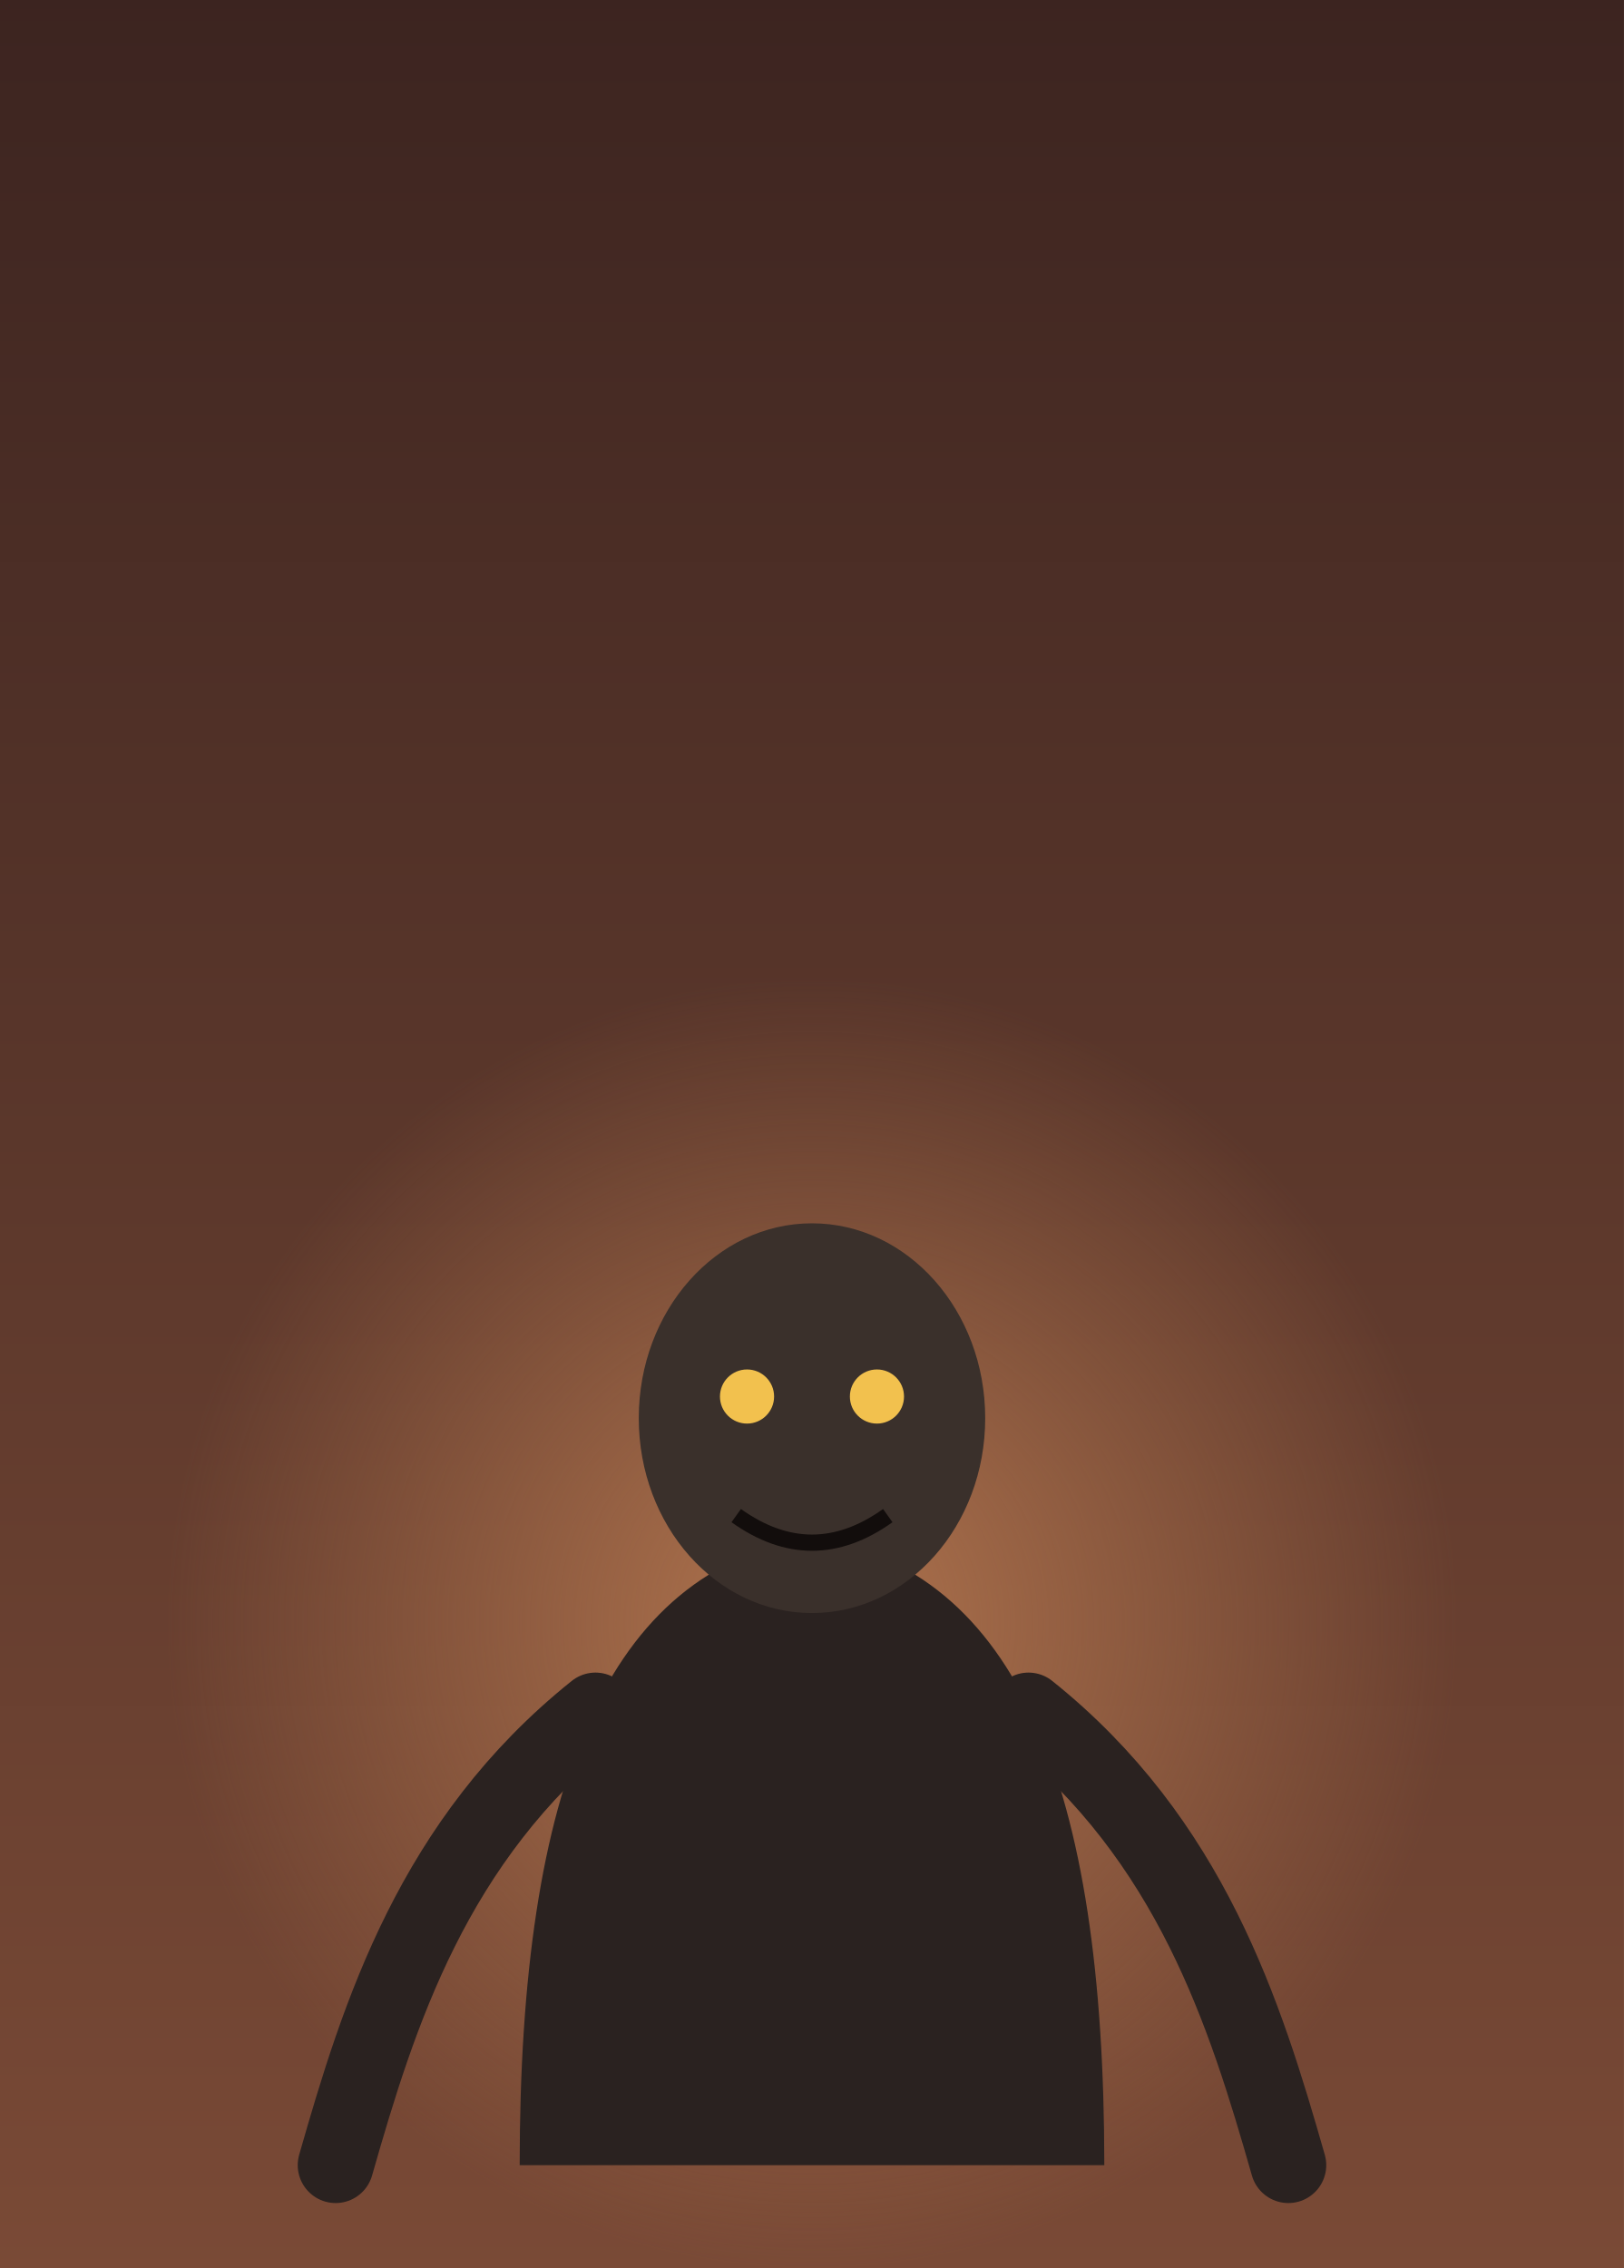
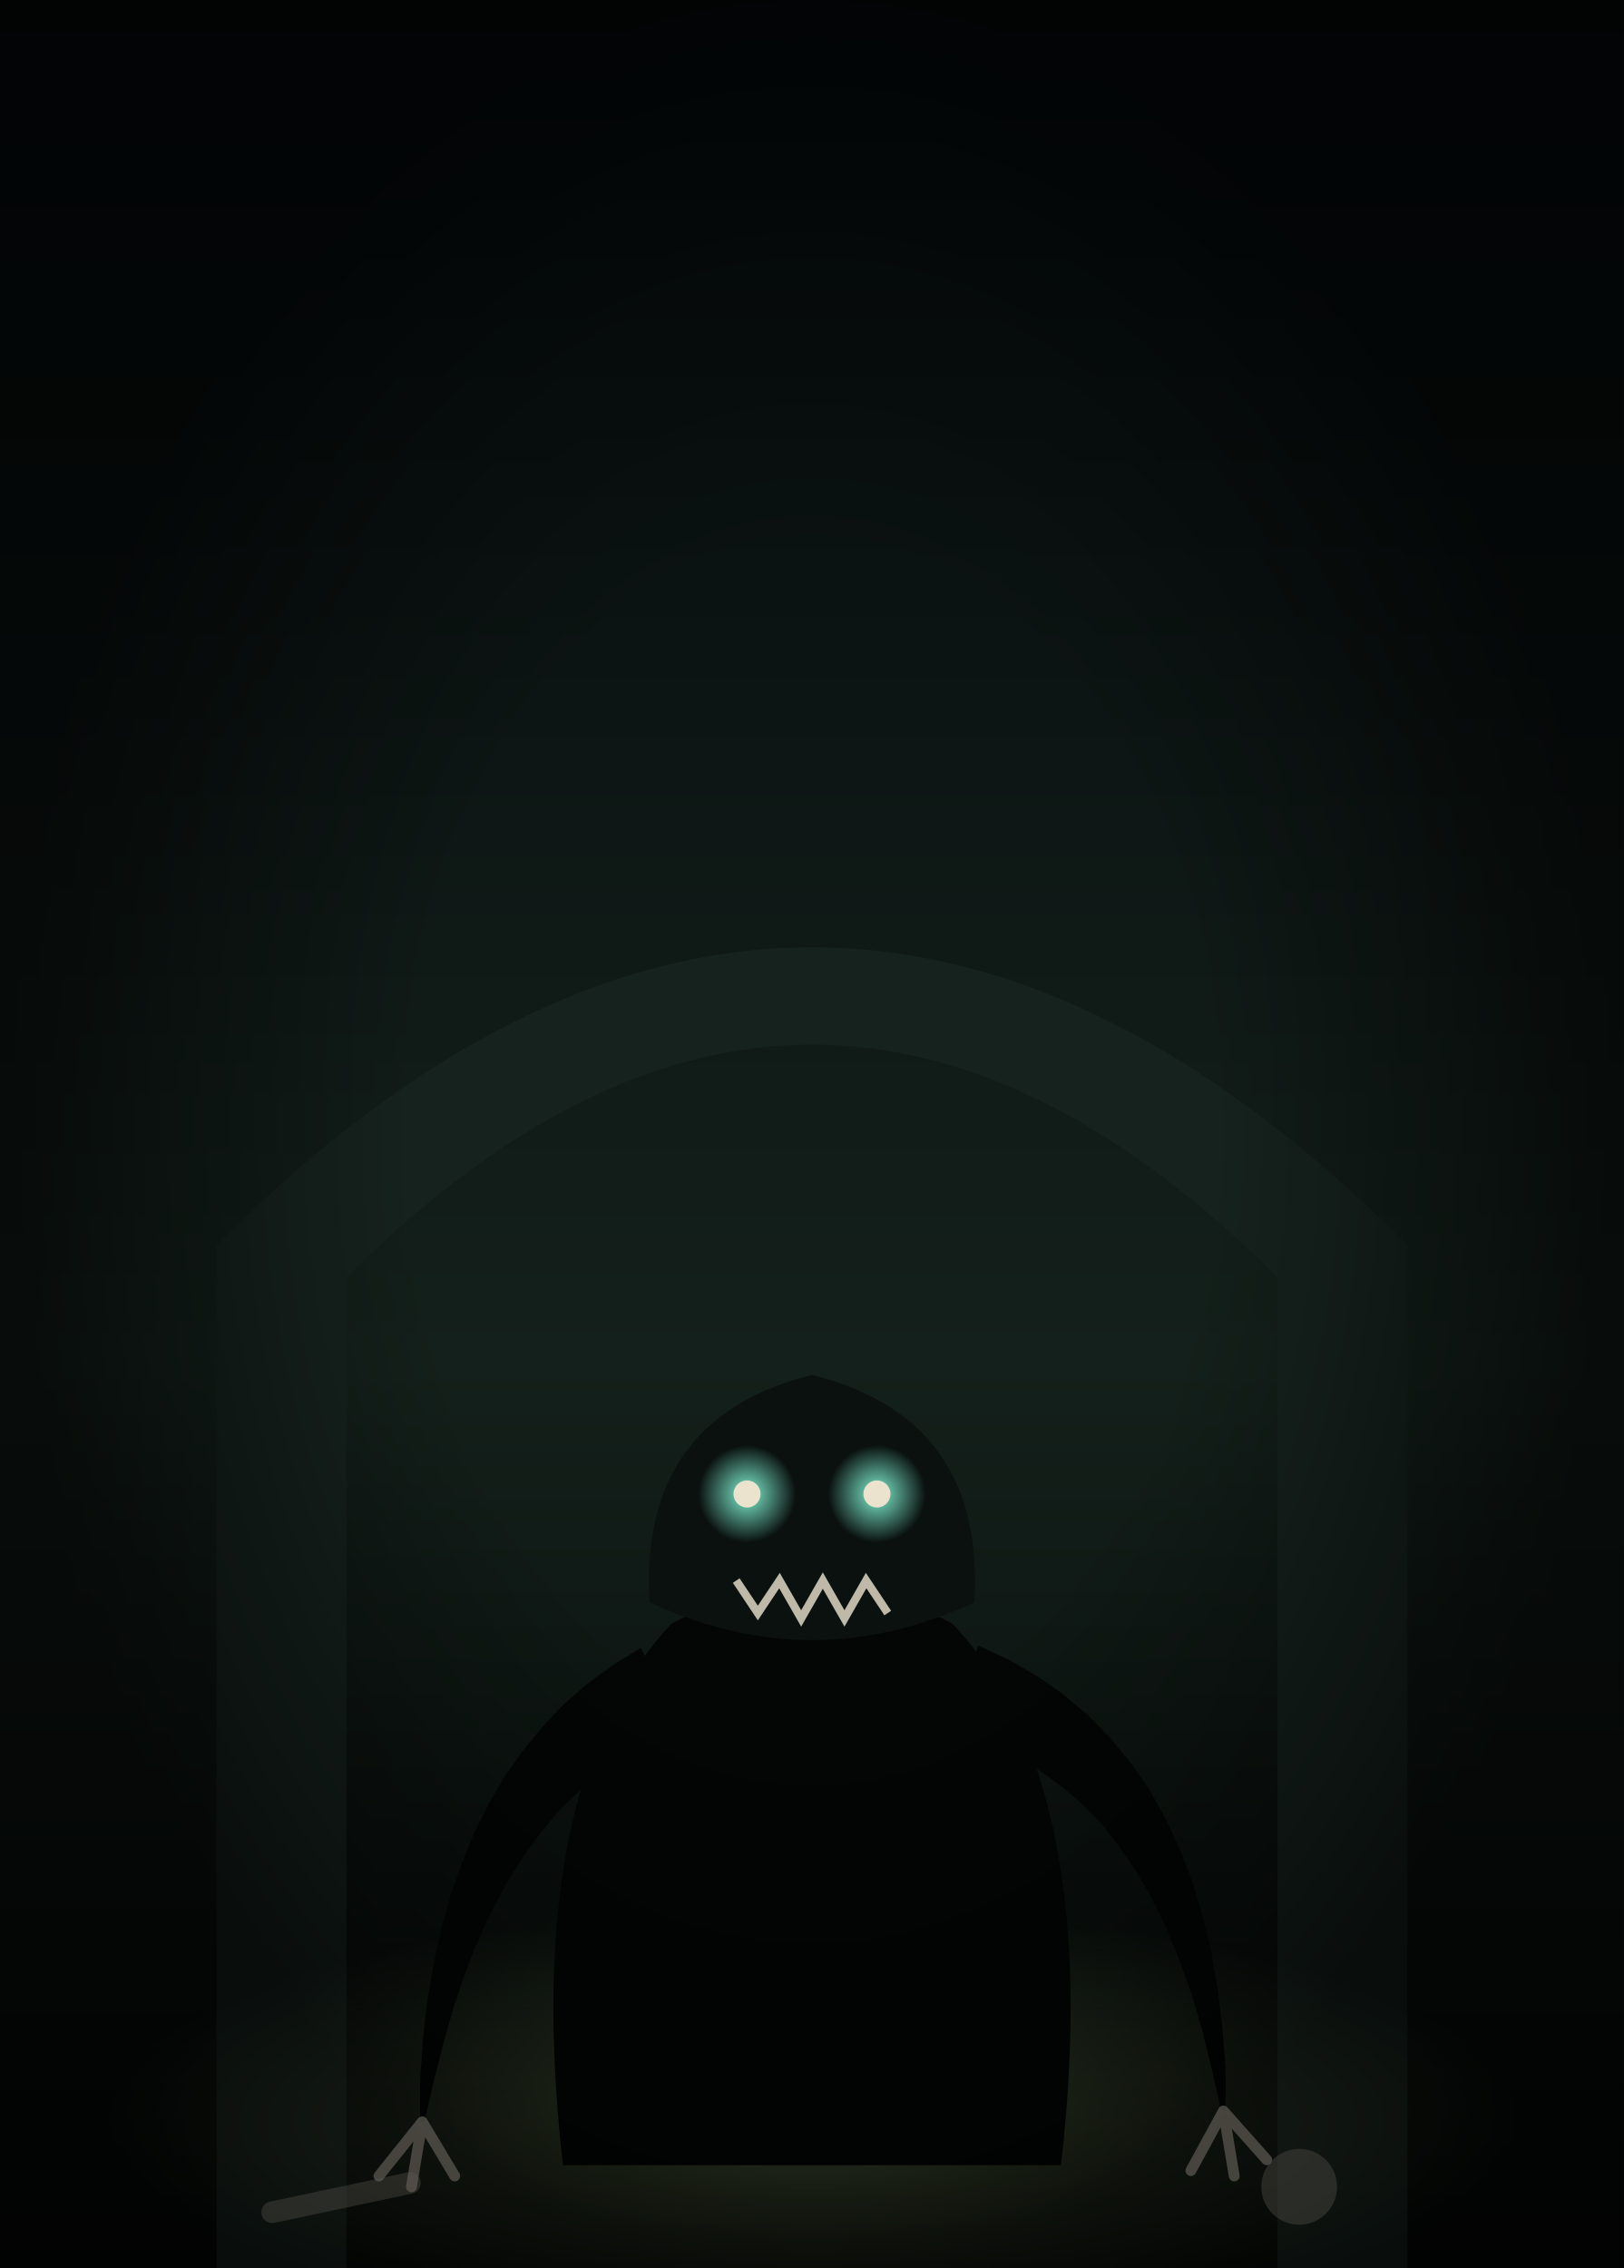
<svg xmlns="http://www.w3.org/2000/svg" width="300" height="419" viewBox="0 0 300 419">
  <defs>
    <linearGradient id="bg" x1="0" y1="0" x2="0" y2="1">
-       <stop offset="0" stop-color="#3c2420" />
-       <stop offset="1" stop-color="#7a4a36" />
+       <stop offset="0" stop-color="#04090b" />
+       <stop offset="0.6" stop-color="#14201b" />
+       <stop offset="1" stop-color="#030605" />
    </linearGradient>
-     <radialGradient id="halo">
-       <stop offset="0" stop-color="#b0744e" />
-       <stop offset="1" stop-color="#b0744e" stop-opacity="0" />
+     <radialGradient id="under" cx="0.5" cy="0.5">
+       <stop offset="0" stop-color="#b5d98a" stop-opacity="0.35" />
+       <stop offset="1" stop-color="#b5d98a" stop-opacity="0" />
+     </radialGradient>
+     <radialGradient id="eye" cx="0.5" cy="0.5">
+       <stop offset="0" stop-color="#7ff0d0" />
+       <stop offset="1" stop-color="#7ff0d0" stop-opacity="0" />
+     </radialGradient>
+     <radialGradient id="vig" cx="0.5" cy="0.5">
+       <stop offset="0.5" stop-color="#000" stop-opacity="0" />
+       <stop offset="1" stop-color="#000" stop-opacity="0.6" />
    </radialGradient>
  </defs>
  <rect width="300" height="419" fill="url(#bg)" />
-   <circle cx="150" cy="300" r="120" fill="url(#halo)" />
-   <path d="M96 400C96 330 112 290 150 284C188 290 204 330 204 400Z" fill="#2a2220" />
-   <path d="M110 316C80 340 70 372 62 400M190 316C220 340 230 372 238 400" stroke="#2a2220" stroke-width="14" stroke-linecap="round" fill="none" />
-   <ellipse cx="150" cy="262" rx="32" ry="36" fill="#3a302b" />
-   <circle cx="138" cy="258" r="5" fill="#f2c14e" />
-   <circle cx="162" cy="258" r="5" fill="#f2c14e" />
-   <path d="M136 280Q150 290 164 280" stroke="#120d0c" stroke-width="3" fill="none" />
+   <path d="M40 419V230Q150 120 260 230V419H236V236Q150 150 64 236V419Z" fill="#16221e" />
+   <ellipse cx="150" cy="392" rx="130" ry="40" fill="url(#under)" />
+   <path d="M104 400Q96 330 124 300Q150 286 176 300Q204 330 196 400Z" fill="#030605" />
+   <path d="M118.4 304.4L113.4 307.5L108.7 310.9L104.3 314.7L100.3 318.9L96.6 323.4L93.3 328.1L90.3 333.2L87.6 338.6L85.3 344.3L83.2 350.2L81.5 356.4L80.1 362.9L78.9 369.8L78.1 376.9L77.6 384.3L77.6 392L78.4 392L80.1 384.6L81.9 377.5L83.8 370.8L85.9 364.6L88.2 358.7L90.8 353.2L93.5 348.1L96.4 343.4L99.5 339.1L102.7 335.2L106.1 331.7L109.7 328.6L113.4 325.8L117.3 323.4L121.4 321.4L125.6 319.6Z" fill="#030605" />
+   <path d="M175.3 320L179.9 321.3L184.3 323L188.5 325L192.5 327.4L196.3 330.2L200 333.4L203.5 337L206.7 341.1L209.8 345.6L212.7 350.6L215.4 356.1L217.8 362L220.1 368.3L222.1 375.1L223.9 382.4L225.6 390L226.4 390L226.4 382L225.8 374.4L224.9 367.2L223.7 360.3L222.1 353.7L220.2 347.4L217.9 341.5L215.3 335.9L212.3 330.6L208.9 325.7L205.1 321.1L201 316.9L196.4 313L191.5 309.6L186.3 306.6L180.7 304Z" fill="#030605" />
+   <g stroke="#ece3cf" stroke-opacity=".7" stroke-width="2" stroke-linecap="round">
+     <path d="M78 392l-8 10M78 392l-2 12M78 392l6 10M226 390l-6 11M226 390l2 12M226 390l8 9" />
+   </g>
+   <path d="M120 296Q118 262 150 254Q182 262 180 296Q150 310 120 296Z" fill="#0a110f" />
+   <circle cx="138" cy="276" r="9" fill="url(#eye)" />
+   <circle cx="162" cy="276" r="9" fill="url(#eye)" />
+   <circle cx="138" cy="276" r="2.5" fill="#ece3cf" />
+   <circle cx="162" cy="276" r="2.5" fill="#ece3cf" />
+   <path d="M136 292L140 298L144 292L148 299L152 292L156 299L160 292L164 298" stroke="#ece3cf" stroke-opacity=".8" stroke-width="1.5" fill="none" />
+   <g fill="#ece3cf" fill-opacity=".35">
+     <rect x="48" y="404" width="30" height="4" rx="2" transform="rotate(-12 63 406)" />
+     <circle cx="240" cy="404" r="7" />
+   </g>
+   <rect x="0" y="0" width="300" height="419" fill="url(#vig)" />
</svg>
